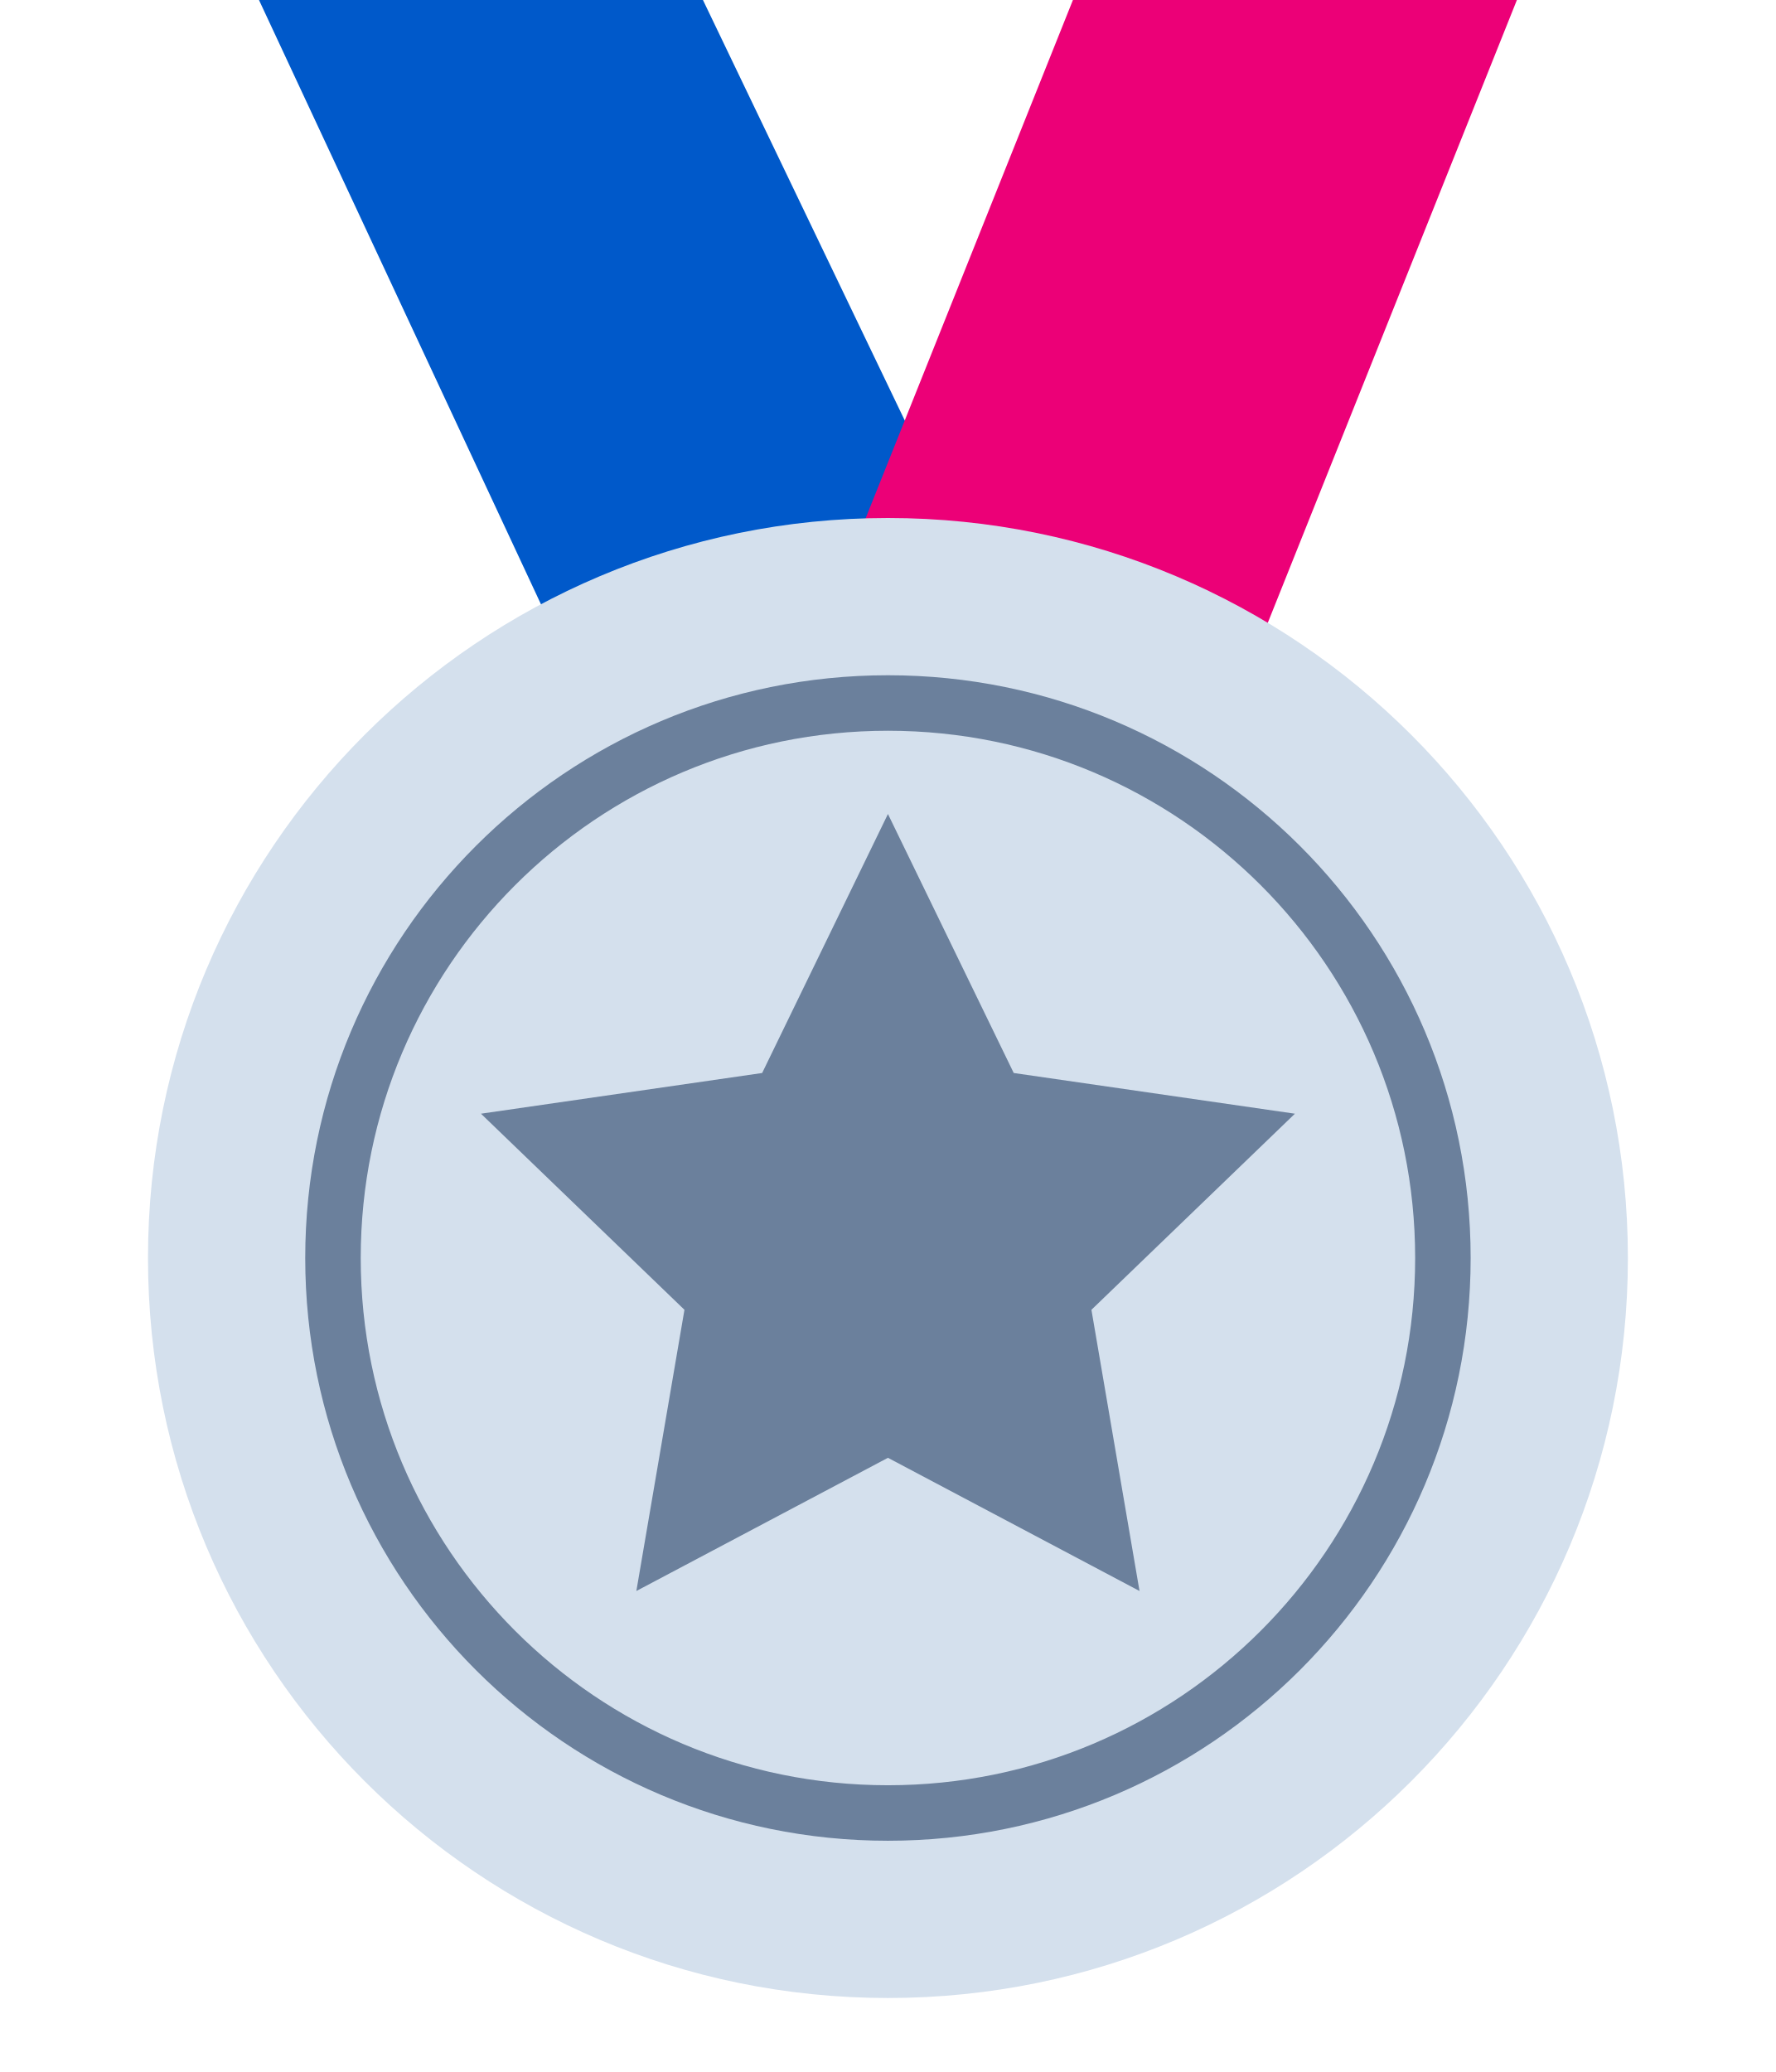
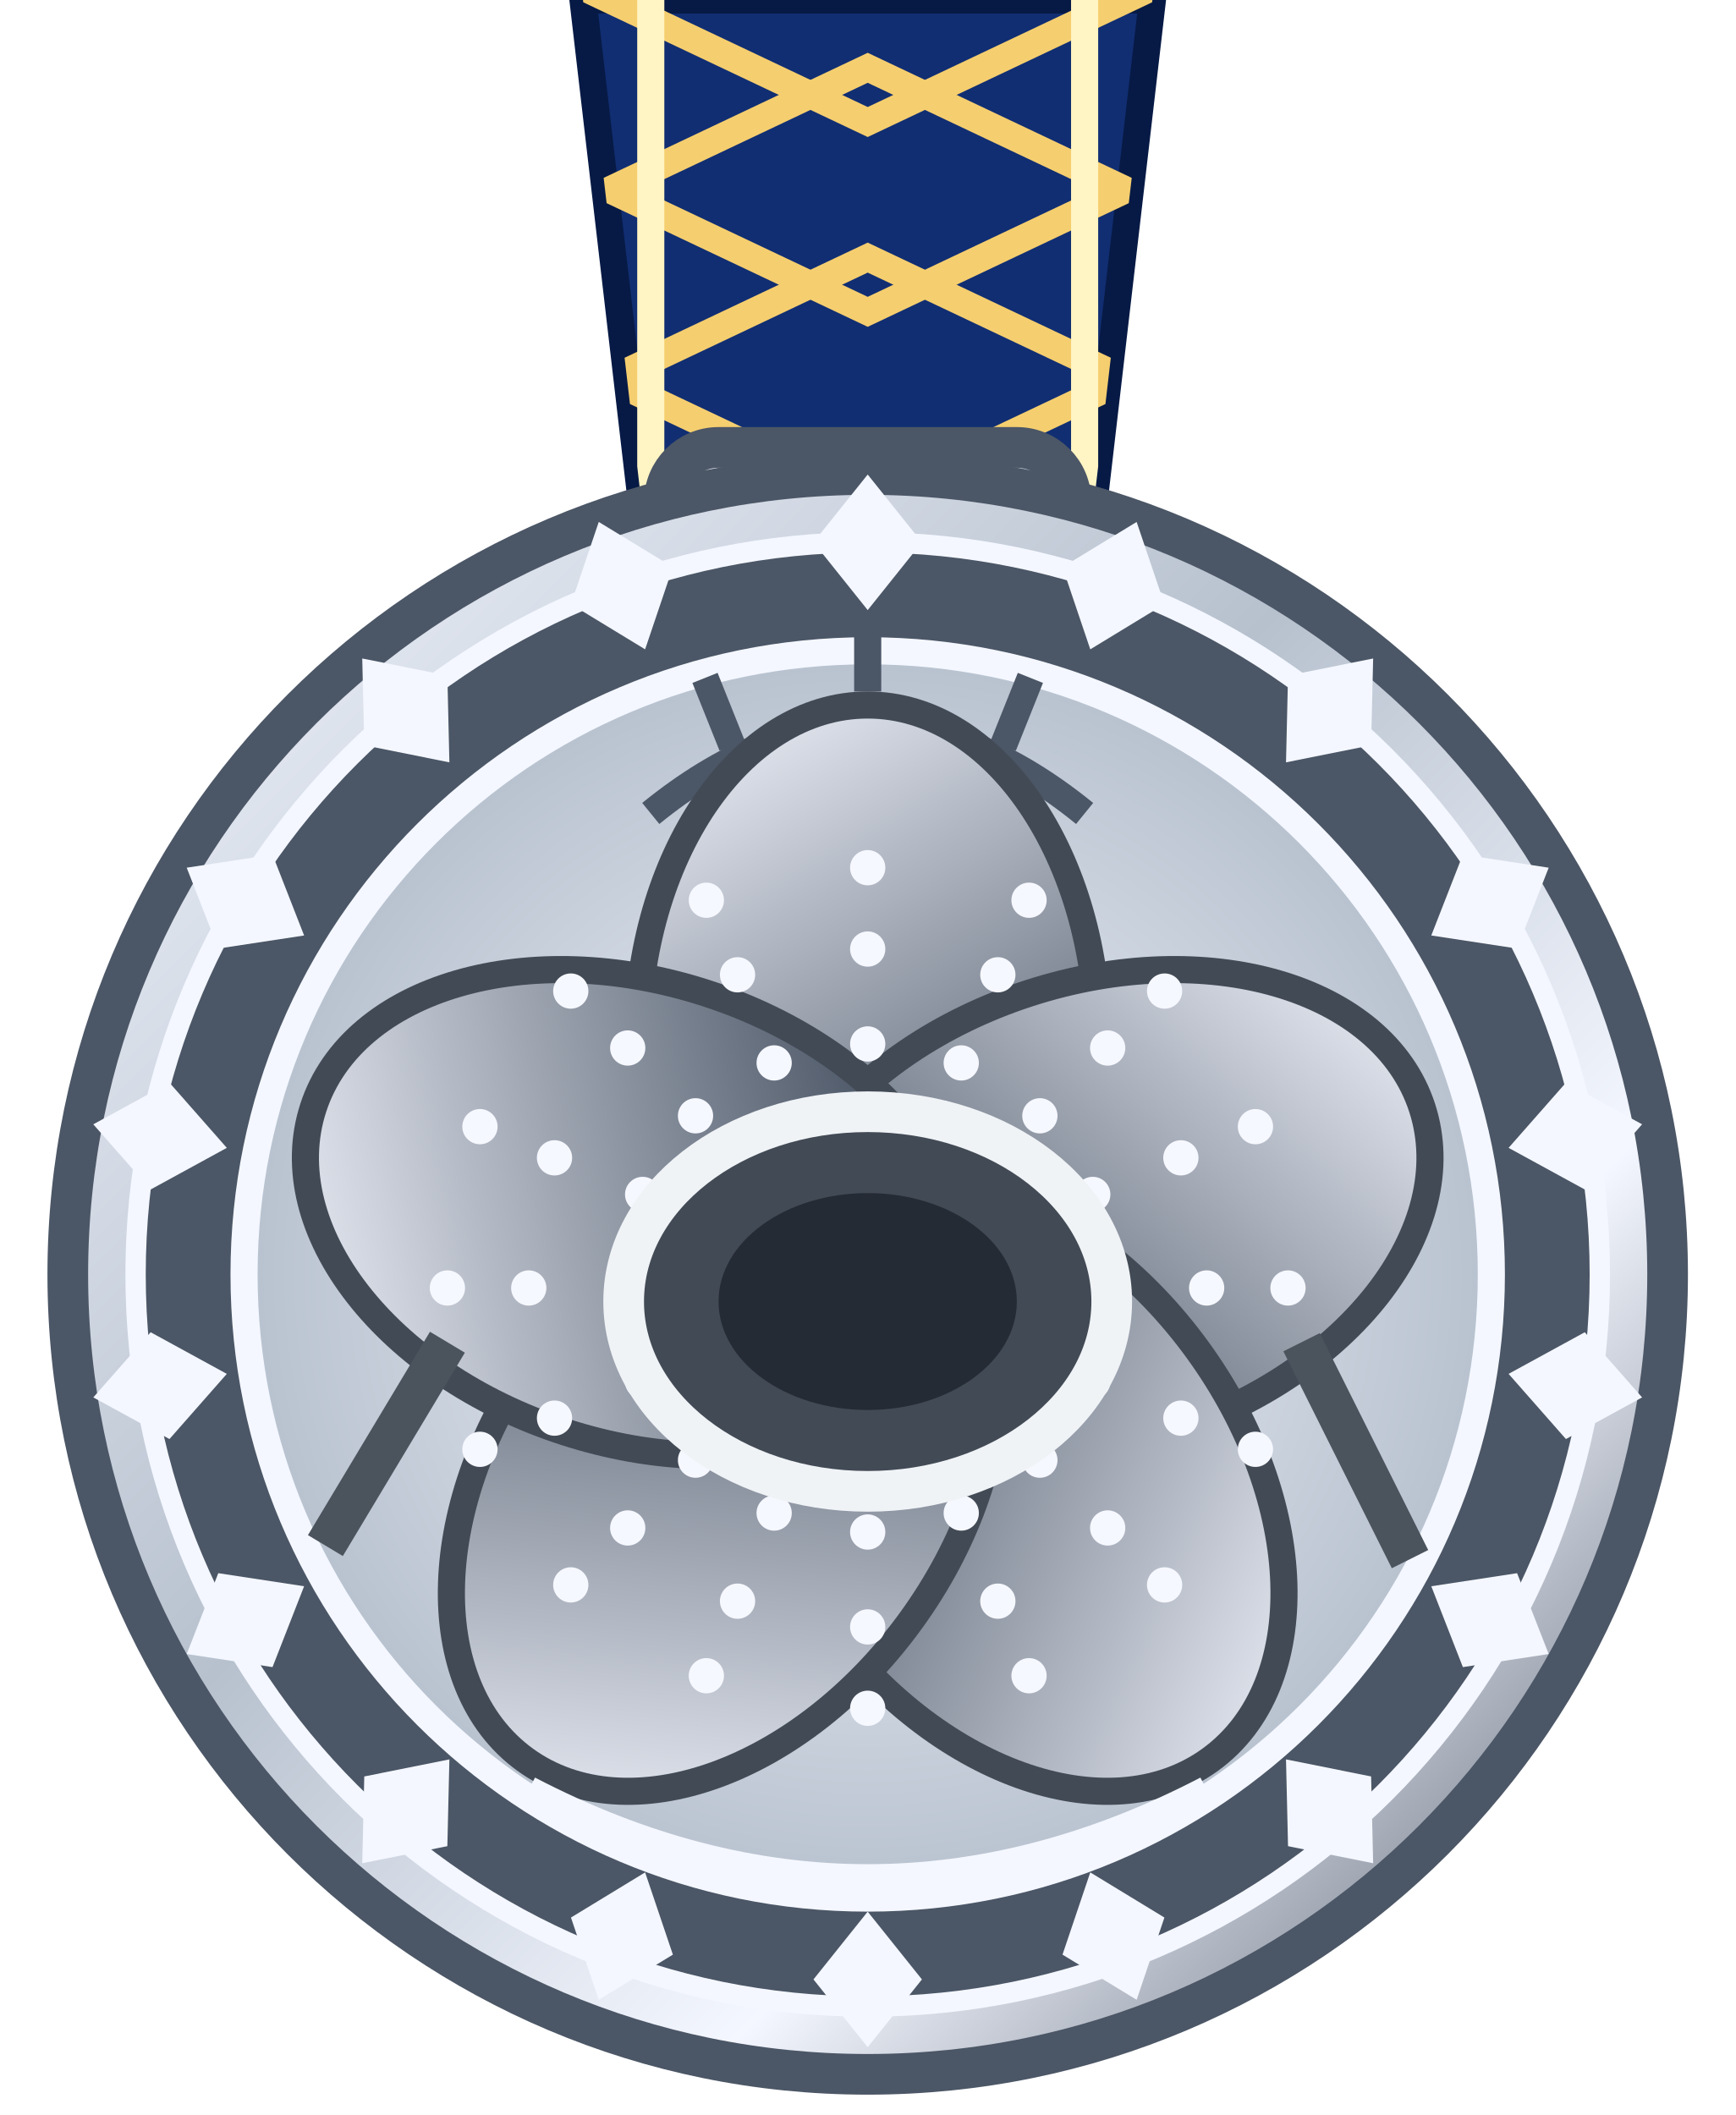
- <svg xmlns="http://www.w3.org/2000/svg" viewBox="0 0 48 56">
-   <path fill="#0059ca" d="M7 0h12l12 25-10 5Z" />
-   <path fill="#ec0077" d="M29 0h12L29 30l-10-5Z" />
-   <circle cx="24" cy="34" r="20" fill="#d4e0ed" />
-   <circle cx="24" cy="34" r="15" fill="none" stroke="#6b809c" stroke-width="1.5" />
-   <path fill="#6b809c" d="m24 22 3.4 7 7.6 1.1-5.5 5.3 1.3 7.6-6.8-3.6-6.8 3.6 1.3-7.6-5.5-5.3 7.6-1.1Z" />
+ <svg xmlns="http://www.w3.org/2000/svg" viewBox="0 0 128 156" role="img" aria-labelledby="title">
+   <defs>
+     <linearGradient id="metal" x1="0" y1="0" x2="1" y2="1">
+       <stop stop-color="#f4f7ff" />
+       <stop offset=".42" stop-color="#b7c1ce" />
+       <stop offset=".7" stop-color="#f4f7ff" />
+       <stop offset="1" stop-color="#4b5666" />
+     </linearGradient>
+     <radialGradient id="face">
+       <stop stop-color="#f4f7ff" />
+       <stop offset="1" stop-color="#b7c1ce" />
+     </radialGradient>
+     <linearGradient id="shine" x2="0.4" y2="1">
+       <stop stop-color="#f4f7ff" />
+       <stop offset="1" stop-color="#4b5666" />
+     </linearGradient>
+     <clipPath id="ribbon">
+       <path d="M43 0h42l-5 43H48Z" />
+     </clipPath>
+   </defs>
+   <path d="M43 0h42l-5 43H48Z" fill="#112e72" stroke="#071a45" stroke-width="2" />
+   <g clip-path="url(#ribbon)">
+     <path d="m45 0 19-9 19 9-19 9Z" fill="none" stroke="#f5ce6f" stroke-width="2" />
+     <path d="m45 14 19-9 19 9-19 9Z" fill="none" stroke="#f5ce6f" stroke-width="2" />
+     <path d="m45 28 19-9 19 9-19 9Z" fill="none" stroke="#f5ce6f" stroke-width="2" />
+     <path d="M48 0v43m32-43v43" stroke="#fff4c3" stroke-width="2" />
+   </g>
+   <rect x="49" y="33" width="30" height="16" rx="4" fill="url(#metal)" stroke="#4b5666" stroke-width="3" />
+   <circle cx="64" cy="94" r="59" fill="url(#metal)" stroke="#4b5666" stroke-width="3" />
+   <circle cx="64" cy="94" r="54" fill="#4b5666" stroke="#f4f7ff" stroke-width="1.5" />
+   <path d="M64 35l4 5-4 5-4-5Z" fill="#f4f7ff" transform="rotate(0 64 93)" />
+   <path d="M64 35l4 5-4 5-4-5Z" fill="#f4f7ff" transform="rotate(20 64 93)" />
+   <path d="M64 35l4 5-4 5-4-5Z" fill="#f4f7ff" transform="rotate(40 64 93)" />
+   <path d="M64 35l4 5-4 5-4-5Z" fill="#f4f7ff" transform="rotate(60 64 93)" />
+   <path d="M64 35l4 5-4 5-4-5Z" fill="#f4f7ff" transform="rotate(80 64 93)" />
+   <path d="M64 35l4 5-4 5-4-5Z" fill="#f4f7ff" transform="rotate(100 64 93)" />
+   <path d="M64 35l4 5-4 5-4-5Z" fill="#f4f7ff" transform="rotate(120 64 93)" />
+   <path d="M64 35l4 5-4 5-4-5Z" fill="#f4f7ff" transform="rotate(140 64 93)" />
+   <path d="M64 35l4 5-4 5-4-5Z" fill="#f4f7ff" transform="rotate(160 64 93)" />
+   <path d="M64 35l4 5-4 5-4-5Z" fill="#f4f7ff" transform="rotate(180 64 93)" />
+   <path d="M64 35l4 5-4 5-4-5Z" fill="#f4f7ff" transform="rotate(200 64 93)" />
+   <path d="M64 35l4 5-4 5-4-5Z" fill="#f4f7ff" transform="rotate(220 64 93)" />
+   <path d="M64 35l4 5-4 5-4-5Z" fill="#f4f7ff" transform="rotate(240 64 93)" />
+   <path d="M64 35l4 5-4 5-4-5Z" fill="#f4f7ff" transform="rotate(260 64 93)" />
+   <path d="M64 35l4 5-4 5-4-5Z" fill="#f4f7ff" transform="rotate(280 64 93)" />
+   <path d="M64 35l4 5-4 5-4-5Z" fill="#f4f7ff" transform="rotate(300 64 93)" />
+   <path d="M64 35l4 5-4 5-4-5Z" fill="#f4f7ff" transform="rotate(320 64 93)" />
+   <path d="M64 35l4 5-4 5-4-5Z" fill="#f4f7ff" transform="rotate(340 64 93)" />
+   <circle cx="64" cy="94" r="46" fill="url(#face)" stroke="#f4f7ff" stroke-width="2" />
+   <path d="M48 60q16-13 32 0M54 55l-2-5m12 1v-5m10 9 2-5" fill="none" stroke="#4b5666" stroke-width="2" />
+   <g fill="url(#shine)" stroke="#424a55" stroke-width="2">
+     <ellipse cx="64" cy="77" rx="17" ry="25" transform="rotate(0 64 95)" />
+     <ellipse cx="64" cy="77" rx="17" ry="25" transform="rotate(72 64 95)" />
+     <ellipse cx="64" cy="77" rx="17" ry="25" transform="rotate(144 64 95)" />
+     <ellipse cx="64" cy="77" rx="17" ry="25" transform="rotate(216 64 95)" />
+     <ellipse cx="64" cy="77" rx="17" ry="25" transform="rotate(288 64 95)" />
+   </g>
+   <g fill="#f6f8ff">
+     <circle cx="64.0" cy="113.0" r="1.3" />
+     <circle cx="70.9" cy="111.6" r="1.3" />
+     <circle cx="76.7" cy="107.7" r="1.3" />
+     <circle cx="80.6" cy="101.9" r="1.3" />
+     <circle cx="82.0" cy="95.0" r="1.3" />
+     <circle cx="80.6" cy="88.1" r="1.3" />
+     <circle cx="76.7" cy="82.3" r="1.3" />
+     <circle cx="70.9" cy="78.4" r="1.3" />
+     <circle cx="64.0" cy="77.0" r="1.3" />
+     <circle cx="57.1" cy="78.4" r="1.3" />
+     <circle cx="51.3" cy="82.3" r="1.3" />
+     <circle cx="47.4" cy="88.1" r="1.3" />
+     <circle cx="46.0" cy="95.0" r="1.3" />
+     <circle cx="47.4" cy="101.9" r="1.3" />
+     <circle cx="51.3" cy="107.7" r="1.3" />
+     <circle cx="57.1" cy="111.6" r="1.3" />
+     <circle cx="64.0" cy="120.0" r="1.3" />
+     <circle cx="73.6" cy="118.1" r="1.3" />
+     <circle cx="81.7" cy="112.7" r="1.3" />
+     <circle cx="87.1" cy="104.6" r="1.3" />
+     <circle cx="89.0" cy="95.0" r="1.3" />
+     <circle cx="87.1" cy="85.4" r="1.3" />
+     <circle cx="81.7" cy="77.3" r="1.3" />
+     <circle cx="73.6" cy="71.9" r="1.3" />
+     <circle cx="64.0" cy="70.0" r="1.3" />
+     <circle cx="54.4" cy="71.9" r="1.3" />
+     <circle cx="46.3" cy="77.3" r="1.3" />
+     <circle cx="40.9" cy="85.4" r="1.3" />
+     <circle cx="39.0" cy="95.0" r="1.3" />
+     <circle cx="40.9" cy="104.6" r="1.3" />
+     <circle cx="46.3" cy="112.7" r="1.3" />
+     <circle cx="54.4" cy="118.1" r="1.3" />
+     <circle cx="64.0" cy="126.0" r="1.3" />
+     <circle cx="75.9" cy="123.6" r="1.3" />
+     <circle cx="85.9" cy="116.9" r="1.3" />
+     <circle cx="92.6" cy="106.9" r="1.3" />
+     <circle cx="95.0" cy="95.0" r="1.3" />
+     <circle cx="92.6" cy="83.1" r="1.3" />
+     <circle cx="85.9" cy="73.1" r="1.3" />
+     <circle cx="75.9" cy="66.4" r="1.3" />
+     <circle cx="64.0" cy="64.0" r="1.3" />
+     <circle cx="52.1" cy="66.4" r="1.3" />
+     <circle cx="42.1" cy="73.1" r="1.3" />
+     <circle cx="35.4" cy="83.1" r="1.3" />
+     <circle cx="33.0" cy="95.0" r="1.3" />
+     <circle cx="35.4" cy="106.9" r="1.3" />
+     <circle cx="42.1" cy="116.9" r="1.3" />
+     <circle cx="52.1" cy="123.6" r="1.3" />
+   </g>
+   <ellipse cx="64" cy="96" rx="18" ry="14" fill="#424a55" stroke="#f0f3f6" stroke-width="3" />
+   <ellipse cx="64" cy="96" rx="11" ry="8" fill="#252b35" />
+   <path d="m24 114 9-15m63 0 8 16" stroke="#4b535d" stroke-width="3" />
+   <path d="M39 132q25 13 50 0" fill="none" stroke="#f4f7ff" stroke-width="2" />
</svg>
